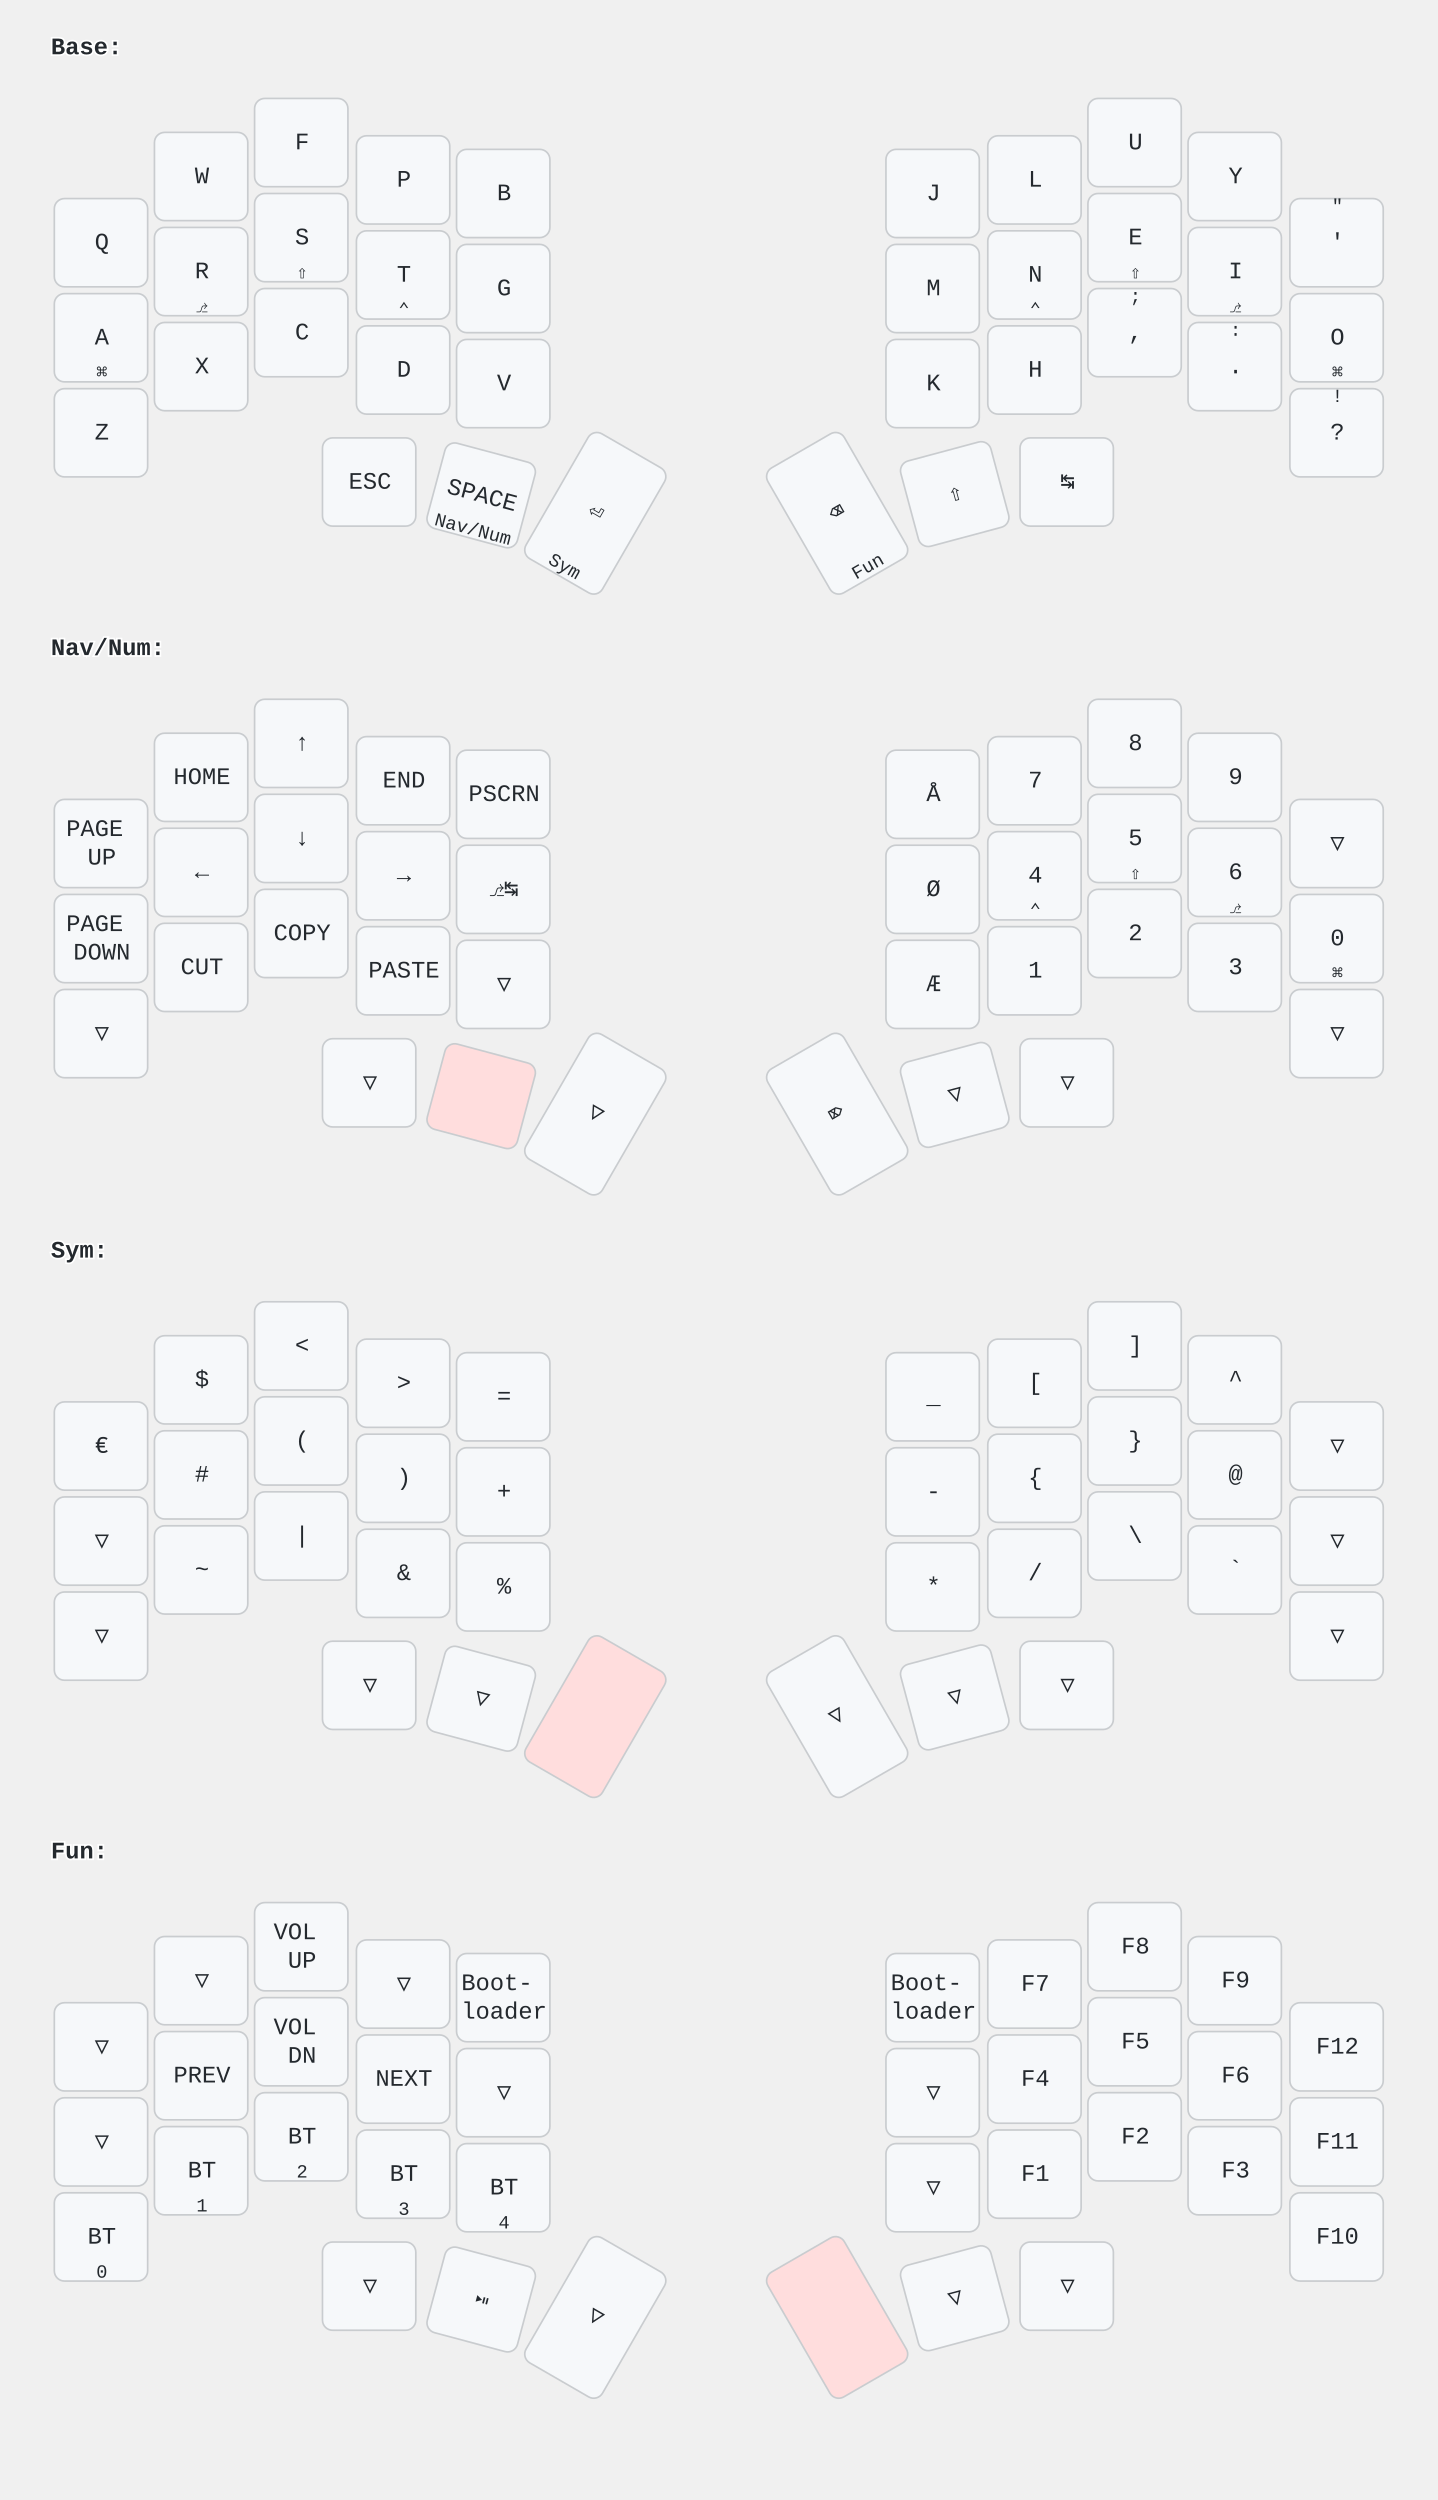
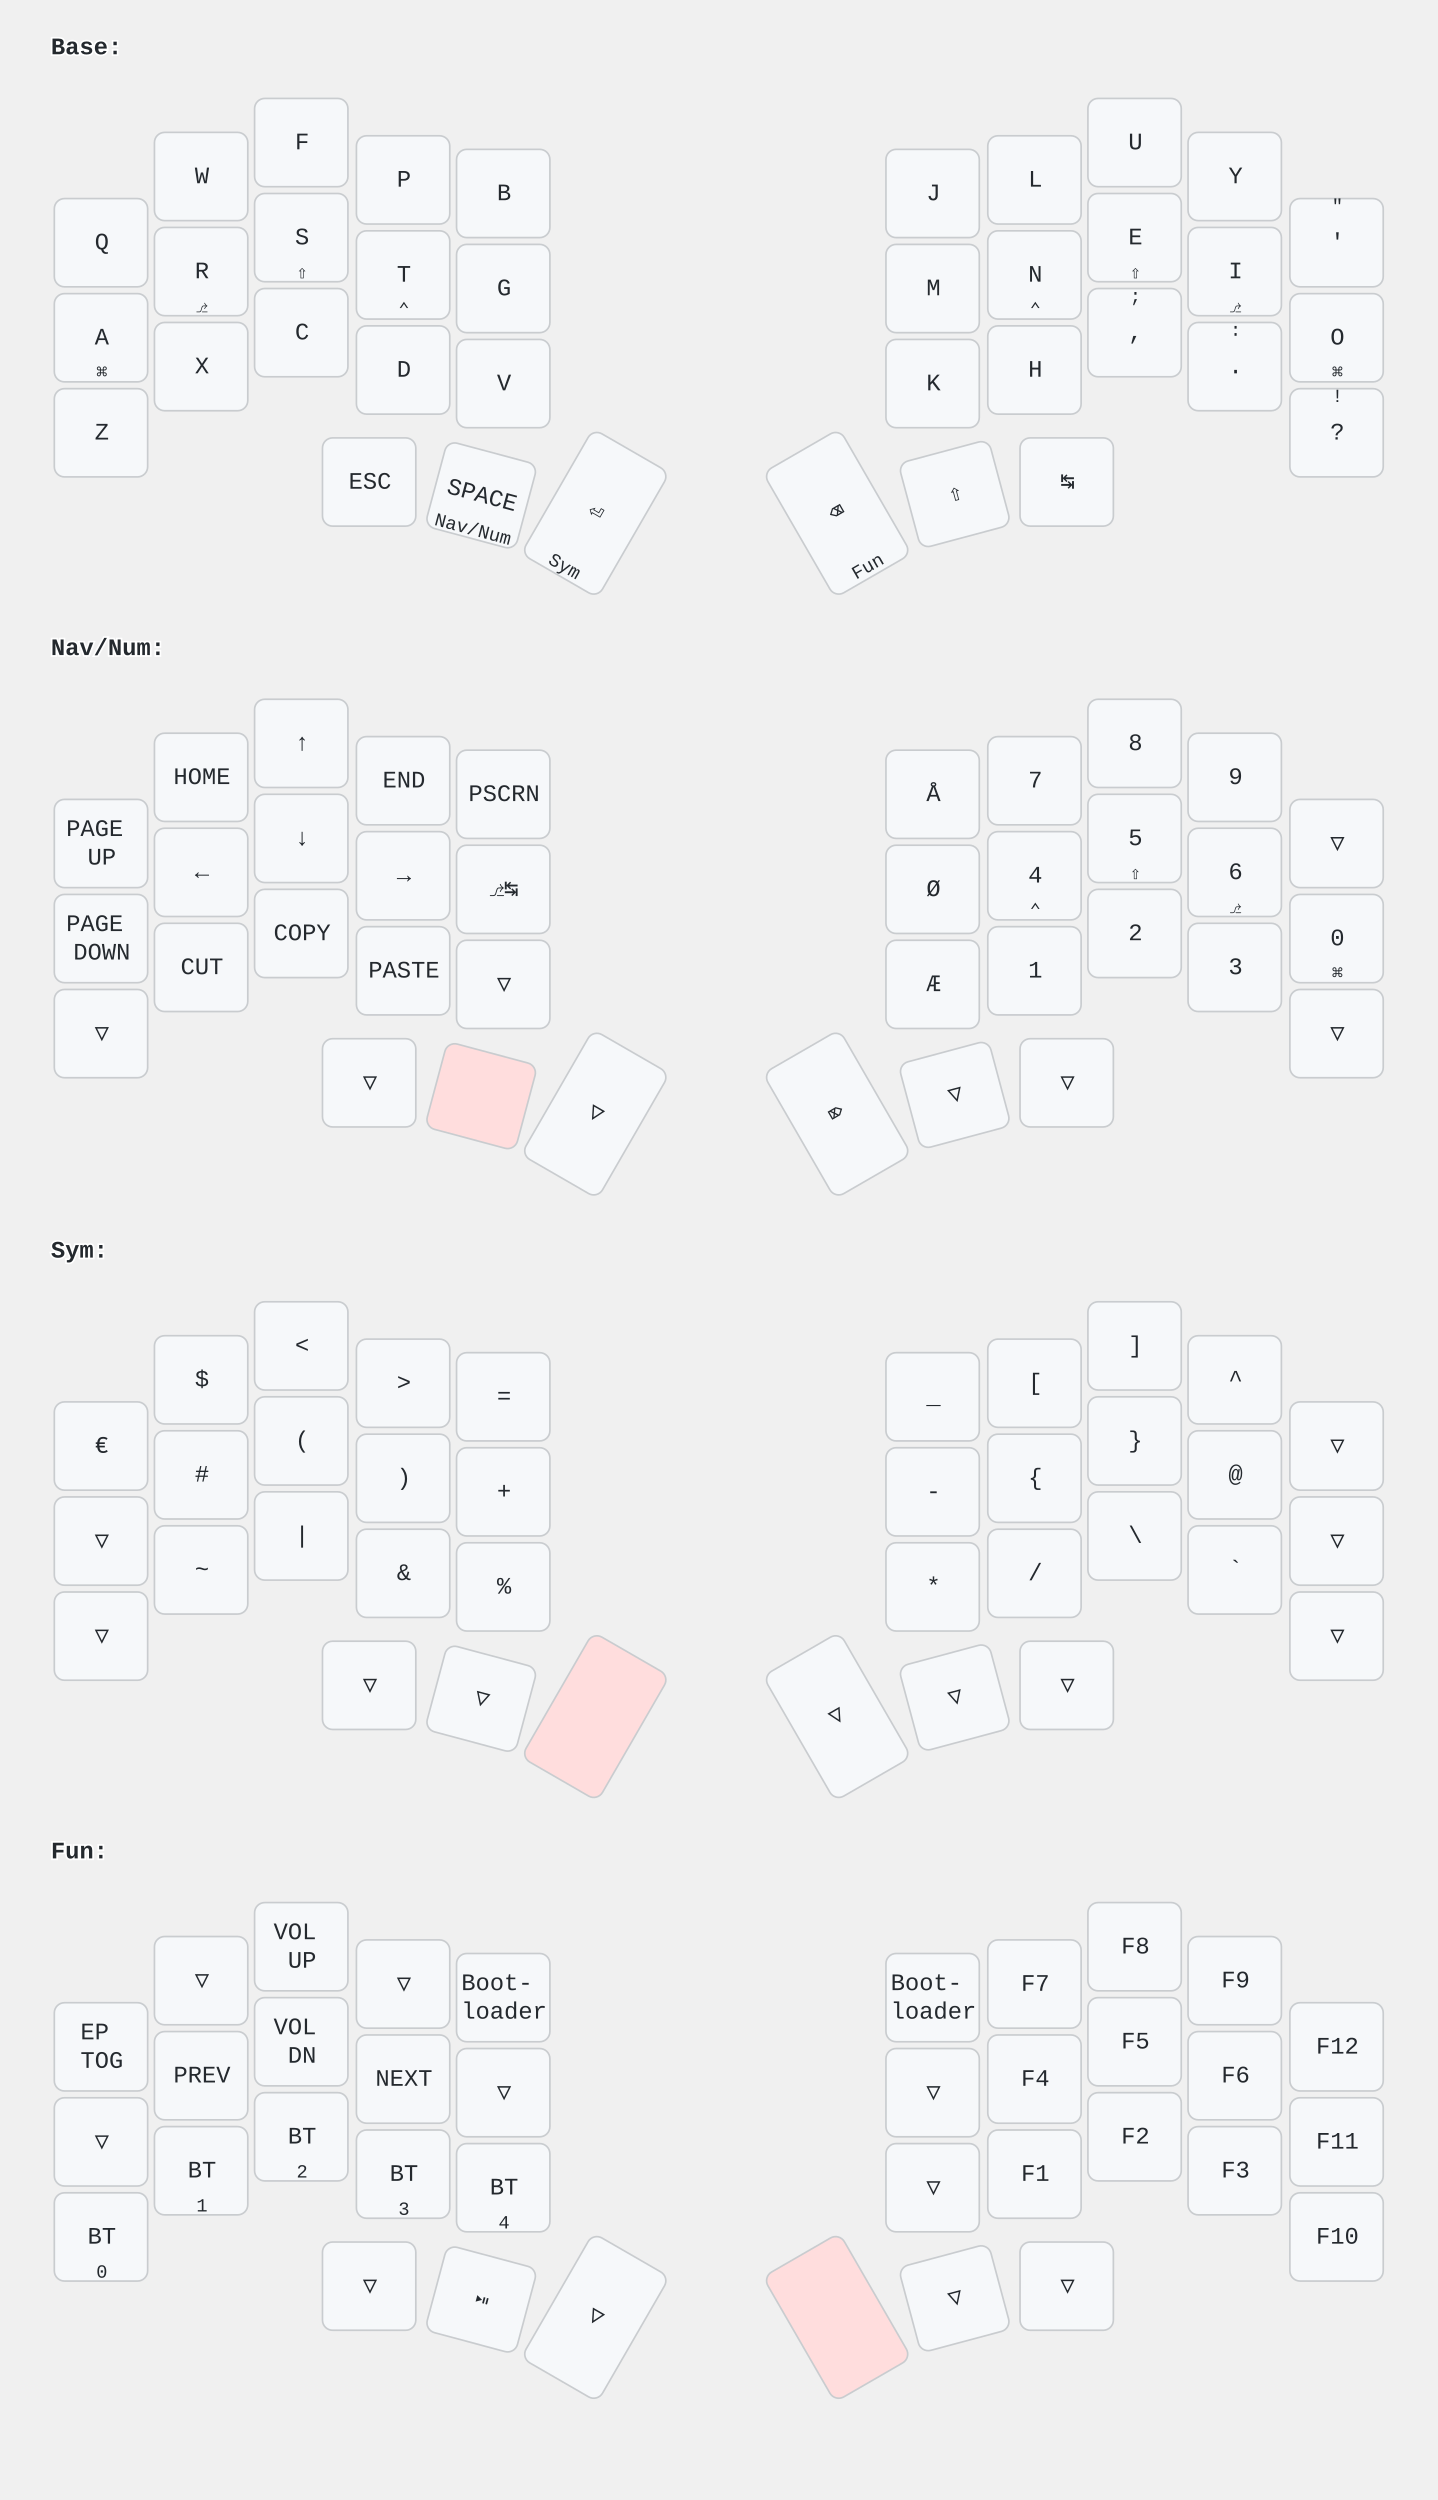
<svg xmlns="http://www.w3.org/2000/svg" width="847" height="1473" viewBox="0 0 847 1473" class="keymap">
  <style>/* font and background color specifications */
svg {
    font-family: SFMono-Regular,Consolas,Liberation Mono,Menlo,monospace;
    font-size: 14px;
    font-kerning: normal;
    text-rendering: optimizeLegibility;
    fill: #24292e;
}

/* default key styling */
rect {
    fill: #f6f8fa;
    stroke: #c9cccf;
    stroke-width: 1;
}

/* color accent for combo boxes */
rect.combo {
    fill: #cdf;
}

/* color accent for held keys */
rect.held, rect.combo.held {
    fill: #fdd;
}

/* color accent for ghost (optional) keys */
rect.ghost, rect.combo.ghost {
    fill: #ddd;
}

text {
    text-anchor: middle;
    dominant-baseline: middle;
}

/* styling for layer labels */
text.label {
    font-weight: bold;
    text-anchor: start;
    stroke: white;
    stroke-width: 2;
    paint-order: stroke;
}

/* styling for combo tap, and key hold/shifted label text */
text.combo, text.hold, text.shifted {
    font-size: 11px;
}

text.hold {
    text-anchor: middle;
    dominant-baseline: auto;
}

text.shifted {
    text-anchor: middle;
    dominant-baseline: hanging;
}

/* styling for hold/shifted label text in combo box */
text.combo.hold, text.combo.shifted {
    font-size: 8px;
}

/* styling for combo dendrons */
path {
    stroke-width: 1;
    stroke: gray;
    fill: none;
}
</style>
  <g transform="translate(30, 0)" class="layer-Base">
    <text x="0" y="28" class="label" id="Base">Base:</text>
    <g transform="translate(0, 56)">
      <g transform="translate(30, 87)" class="key keypos-0">
        <rect rx="6" ry="6" x="-28" y="-26" width="55" height="52" class="key" />
        <text x="0" y="0" class="key tap">Q</text>
      </g>
      <g transform="translate(89, 48)" class="key keypos-1">
        <rect rx="6" ry="6" x="-28" y="-26" width="55" height="52" class="key" />
        <text x="0" y="0" class="key tap">W</text>
      </g>
      <g transform="translate(148, 28)" class="key keypos-2">
        <rect rx="6" ry="6" x="-28" y="-26" width="55" height="52" class="key" />
        <text x="0" y="0" class="key tap">F</text>
      </g>
      <g transform="translate(208, 50)" class="key keypos-3">
        <rect rx="6" ry="6" x="-28" y="-26" width="55" height="52" class="key" />
        <text x="0" y="0" class="key tap">P</text>
      </g>
      <g transform="translate(267, 58)" class="key keypos-4">
        <rect rx="6" ry="6" x="-28" y="-26" width="55" height="52" class="key" />
        <text x="0" y="0" class="key tap">B</text>
      </g>
      <g transform="translate(520, 58)" class="key keypos-5">
        <rect rx="6" ry="6" x="-28" y="-26" width="55" height="52" class="key" />
        <text x="0" y="0" class="key tap">J</text>
      </g>
      <g transform="translate(580, 50)" class="key keypos-6">
        <rect rx="6" ry="6" x="-28" y="-26" width="55" height="52" class="key" />
        <text x="0" y="0" class="key tap">L</text>
      </g>
      <g transform="translate(639, 28)" class="key keypos-7">
        <rect rx="6" ry="6" x="-28" y="-26" width="55" height="52" class="key" />
        <text x="0" y="0" class="key tap">U</text>
      </g>
      <g transform="translate(698, 48)" class="key keypos-8">
        <rect rx="6" ry="6" x="-28" y="-26" width="55" height="52" class="key" />
        <text x="0" y="0" class="key tap">Y</text>
      </g>
      <g transform="translate(758, 87)" class="key keypos-9">
        <rect rx="6" ry="6" x="-28" y="-26" width="55" height="52" class="key" />
        <text x="0" y="0" class="key tap">'</text>
        <text x="0" y="-24" class="key shifted">"</text>
      </g>
      <g transform="translate(30, 143)" class="key keypos-10">
        <rect rx="6" ry="6" x="-28" y="-26" width="55" height="52" class="key" />
        <text x="0" y="0" class="key tap">A</text>
        <text x="0" y="24" class="key hold">⌘</text>
      </g>
      <g transform="translate(89, 104)" class="key keypos-11">
        <rect rx="6" ry="6" x="-28" y="-26" width="55" height="52" class="key" />
        <text x="0" y="0" class="key tap">R</text>
        <text x="0" y="24" class="key hold">⎇</text>
      </g>
      <g transform="translate(148, 84)" class="key keypos-12">
        <rect rx="6" ry="6" x="-28" y="-26" width="55" height="52" class="key" />
        <text x="0" y="0" class="key tap">S</text>
        <text x="0" y="24" class="key hold">⇧</text>
      </g>
      <g transform="translate(208, 106)" class="key keypos-13">
        <rect rx="6" ry="6" x="-28" y="-26" width="55" height="52" class="key" />
        <text x="0" y="0" class="key tap">T</text>
        <text x="0" y="24" class="key hold">⌃</text>
      </g>
      <g transform="translate(267, 114)" class="key keypos-14">
        <rect rx="6" ry="6" x="-28" y="-26" width="55" height="52" class="key" />
        <text x="0" y="0" class="key tap">G</text>
      </g>
      <g transform="translate(520, 114)" class="key keypos-15">
        <rect rx="6" ry="6" x="-28" y="-26" width="55" height="52" class="key" />
        <text x="0" y="0" class="key tap">M</text>
      </g>
      <g transform="translate(580, 106)" class="key keypos-16">
        <rect rx="6" ry="6" x="-28" y="-26" width="55" height="52" class="key" />
        <text x="0" y="0" class="key tap">N</text>
        <text x="0" y="24" class="key hold">⌃</text>
      </g>
      <g transform="translate(639, 84)" class="key keypos-17">
        <rect rx="6" ry="6" x="-28" y="-26" width="55" height="52" class="key" />
        <text x="0" y="0" class="key tap">E</text>
        <text x="0" y="24" class="key hold">⇧</text>
      </g>
      <g transform="translate(698, 104)" class="key keypos-18">
        <rect rx="6" ry="6" x="-28" y="-26" width="55" height="52" class="key" />
        <text x="0" y="0" class="key tap">I</text>
        <text x="0" y="24" class="key hold">⎇</text>
      </g>
      <g transform="translate(758, 143)" class="key keypos-19">
        <rect rx="6" ry="6" x="-28" y="-26" width="55" height="52" class="key" />
        <text x="0" y="0" class="key tap">O</text>
        <text x="0" y="24" class="key hold">⌘</text>
      </g>
      <g transform="translate(30, 199)" class="key keypos-20">
        <rect rx="6" ry="6" x="-28" y="-26" width="55" height="52" class="key" />
        <text x="0" y="0" class="key tap">Z</text>
      </g>
      <g transform="translate(89, 160)" class="key keypos-21">
        <rect rx="6" ry="6" x="-28" y="-26" width="55" height="52" class="key" />
        <text x="0" y="0" class="key tap">X</text>
      </g>
      <g transform="translate(148, 140)" class="key keypos-22">
        <rect rx="6" ry="6" x="-28" y="-26" width="55" height="52" class="key" />
        <text x="0" y="0" class="key tap">C</text>
      </g>
      <g transform="translate(208, 162)" class="key keypos-23">
        <rect rx="6" ry="6" x="-28" y="-26" width="55" height="52" class="key" />
        <text x="0" y="0" class="key tap">D</text>
      </g>
      <g transform="translate(267, 170)" class="key keypos-24">
        <rect rx="6" ry="6" x="-28" y="-26" width="55" height="52" class="key" />
        <text x="0" y="0" class="key tap">V</text>
      </g>
      <g transform="translate(520, 170)" class="key keypos-25">
        <rect rx="6" ry="6" x="-28" y="-26" width="55" height="52" class="key" />
        <text x="0" y="0" class="key tap">K</text>
      </g>
      <g transform="translate(580, 162)" class="key keypos-26">
        <rect rx="6" ry="6" x="-28" y="-26" width="55" height="52" class="key" />
        <text x="0" y="0" class="key tap">H</text>
      </g>
      <g transform="translate(639, 140)" class="key keypos-27">
        <rect rx="6" ry="6" x="-28" y="-26" width="55" height="52" class="key" />
        <text x="0" y="0" class="key tap">,</text>
        <text x="0" y="-24" class="key shifted">;</text>
      </g>
      <g transform="translate(698, 160)" class="key keypos-28">
        <rect rx="6" ry="6" x="-28" y="-26" width="55" height="52" class="key" />
        <text x="0" y="0" class="key tap">.</text>
        <text x="0" y="-24" class="key shifted">:</text>
      </g>
      <g transform="translate(758, 199)" class="key keypos-29">
        <rect rx="6" ry="6" x="-28" y="-26" width="55" height="52" class="key" />
        <text x="0" y="0" class="key tap">?</text>
        <text x="0" y="-24" class="key shifted">!</text>
      </g>
      <g transform="translate(188, 228)" class="key keypos-30">
        <rect rx="6" ry="6" x="-28" y="-26" width="55" height="52" class="key" />
        <text x="0" y="0" class="key tap">ESC</text>
      </g>
      <g transform="translate(254, 236) rotate(15.0)" class="key keypos-31">
        <rect rx="6" ry="6" x="-28" y="-26" width="55" height="52" class="key" />
        <text x="0" y="0" class="key tap">SPACE</text>
        <a href="#NavNum">
          <text x="0" y="24" class="key hold layer-activator">Nav/Num</text>
        </a>
      </g>
      <g transform="translate(321, 246) rotate(30.0)" class="key keypos-32">
        <rect rx="6" ry="6" x="-26" y="-42" width="52" height="85" class="key" />
        <text x="0" y="0" class="key tap">⏎</text>
        <a href="#Sym">
          <text x="0" y="40" class="key hold layer-activator">Sym</text>
        </a>
      </g>
      <g transform="translate(463, 246) rotate(-30.0)" class="key keypos-33">
        <rect rx="6" ry="6" x="-26" y="-42" width="52" height="85" class="key" />
        <text x="0" y="0" class="key tap">⌫</text>
        <a href="#Fun">
          <text x="0" y="40" class="key hold layer-activator">Fun</text>
        </a>
      </g>
      <g transform="translate(533, 235) rotate(-15.0)" class="key keypos-34">
        <rect rx="6" ry="6" x="-28" y="-26" width="55" height="52" class="key" />
        <text x="0" y="0" class="key tap">⇧</text>
      </g>
      <g transform="translate(599, 228)" class="key keypos-35">
        <rect rx="6" ry="6" x="-28" y="-26" width="55" height="52" class="key" />
        <text x="0" y="0" class="key tap">↹</text>
      </g>
    </g>
  </g>
  <g transform="translate(30, 354)" class="layer-Nav/Num">
    <text x="0" y="28" class="label" id="NavNum">Nav/Num:</text>
    <g transform="translate(0, 56)">
      <g transform="translate(30, 87)" class="key keypos-0">
        <rect rx="6" ry="6" x="-28" y="-26" width="55" height="52" class="key" />
        <text x="0" y="0" class="key tap">
          <tspan x="0" dy="-0.6em">PAGE</tspan>
          <tspan x="0" dy="1.2em">UP</tspan>
        </text>
      </g>
      <g transform="translate(89, 48)" class="key keypos-1">
        <rect rx="6" ry="6" x="-28" y="-26" width="55" height="52" class="key" />
        <text x="0" y="0" class="key tap">HOME</text>
      </g>
      <g transform="translate(148, 28)" class="key keypos-2">
        <rect rx="6" ry="6" x="-28" y="-26" width="55" height="52" class="key" />
        <text x="0" y="0" class="key tap">↑</text>
      </g>
      <g transform="translate(208, 50)" class="key keypos-3">
        <rect rx="6" ry="6" x="-28" y="-26" width="55" height="52" class="key" />
        <text x="0" y="0" class="key tap">END</text>
      </g>
      <g transform="translate(267, 58)" class="key keypos-4">
        <rect rx="6" ry="6" x="-28" y="-26" width="55" height="52" class="key" />
        <text x="0" y="0" class="key tap">PSCRN</text>
      </g>
      <g transform="translate(520, 58)" class="key keypos-5">
        <rect rx="6" ry="6" x="-28" y="-26" width="55" height="52" class="key" />
        <text x="0" y="0" class="key tap">Å</text>
      </g>
      <g transform="translate(580, 50)" class="key keypos-6">
        <rect rx="6" ry="6" x="-28" y="-26" width="55" height="52" class="key" />
        <text x="0" y="0" class="key tap">7</text>
      </g>
      <g transform="translate(639, 28)" class="key keypos-7">
        <rect rx="6" ry="6" x="-28" y="-26" width="55" height="52" class="key" />
        <text x="0" y="0" class="key tap">8</text>
      </g>
      <g transform="translate(698, 48)" class="key keypos-8">
        <rect rx="6" ry="6" x="-28" y="-26" width="55" height="52" class="key" />
        <text x="0" y="0" class="key tap">9</text>
      </g>
      <g transform="translate(758, 87)" class="key trans keypos-9">
        <rect rx="6" ry="6" x="-28" y="-26" width="55" height="52" class="key trans" />
        <text x="0" y="0" class="key trans tap">▽</text>
      </g>
      <g transform="translate(30, 143)" class="key keypos-10">
        <rect rx="6" ry="6" x="-28" y="-26" width="55" height="52" class="key" />
        <text x="0" y="0" class="key tap">
          <tspan x="0" dy="-0.6em">PAGE</tspan>
          <tspan x="0" dy="1.2em">DOWN</tspan>
        </text>
      </g>
      <g transform="translate(89, 104)" class="key keypos-11">
        <rect rx="6" ry="6" x="-28" y="-26" width="55" height="52" class="key" />
        <text x="0" y="0" class="key tap">←</text>
      </g>
      <g transform="translate(148, 84)" class="key keypos-12">
        <rect rx="6" ry="6" x="-28" y="-26" width="55" height="52" class="key" />
        <text x="0" y="0" class="key tap">↓</text>
      </g>
      <g transform="translate(208, 106)" class="key keypos-13">
        <rect rx="6" ry="6" x="-28" y="-26" width="55" height="52" class="key" />
        <text x="0" y="0" class="key tap">→</text>
      </g>
      <g transform="translate(267, 114)" class="key keypos-14">
        <rect rx="6" ry="6" x="-28" y="-26" width="55" height="52" class="key" />
        <text x="0" y="0" class="key tap">⎇↹</text>
      </g>
      <g transform="translate(520, 114)" class="key keypos-15">
        <rect rx="6" ry="6" x="-28" y="-26" width="55" height="52" class="key" />
        <text x="0" y="0" class="key tap">Ø</text>
      </g>
      <g transform="translate(580, 106)" class="key keypos-16">
        <rect rx="6" ry="6" x="-28" y="-26" width="55" height="52" class="key" />
        <text x="0" y="0" class="key tap">4</text>
        <text x="0" y="24" class="key hold">⌃</text>
      </g>
      <g transform="translate(639, 84)" class="key keypos-17">
        <rect rx="6" ry="6" x="-28" y="-26" width="55" height="52" class="key" />
        <text x="0" y="0" class="key tap">5</text>
        <text x="0" y="24" class="key hold">⇧</text>
      </g>
      <g transform="translate(698, 104)" class="key keypos-18">
        <rect rx="6" ry="6" x="-28" y="-26" width="55" height="52" class="key" />
        <text x="0" y="0" class="key tap">6</text>
        <text x="0" y="24" class="key hold">⎇</text>
      </g>
      <g transform="translate(758, 143)" class="key keypos-19">
        <rect rx="6" ry="6" x="-28" y="-26" width="55" height="52" class="key" />
        <text x="0" y="0" class="key tap">0</text>
        <text x="0" y="24" class="key hold">⌘</text>
      </g>
      <g transform="translate(30, 199)" class="key trans keypos-20">
        <rect rx="6" ry="6" x="-28" y="-26" width="55" height="52" class="key trans" />
        <text x="0" y="0" class="key trans tap">▽</text>
      </g>
      <g transform="translate(89, 160)" class="key keypos-21">
        <rect rx="6" ry="6" x="-28" y="-26" width="55" height="52" class="key" />
        <text x="0" y="0" class="key tap">CUT</text>
      </g>
      <g transform="translate(148, 140)" class="key keypos-22">
        <rect rx="6" ry="6" x="-28" y="-26" width="55" height="52" class="key" />
        <text x="0" y="0" class="key tap">COPY</text>
      </g>
      <g transform="translate(208, 162)" class="key keypos-23">
        <rect rx="6" ry="6" x="-28" y="-26" width="55" height="52" class="key" />
        <text x="0" y="0" class="key tap">PASTE</text>
      </g>
      <g transform="translate(267, 170)" class="key trans keypos-24">
        <rect rx="6" ry="6" x="-28" y="-26" width="55" height="52" class="key trans" />
        <text x="0" y="0" class="key trans tap">▽</text>
      </g>
      <g transform="translate(520, 170)" class="key keypos-25">
        <rect rx="6" ry="6" x="-28" y="-26" width="55" height="52" class="key" />
        <text x="0" y="0" class="key tap">Æ</text>
      </g>
      <g transform="translate(580, 162)" class="key keypos-26">
        <rect rx="6" ry="6" x="-28" y="-26" width="55" height="52" class="key" />
        <text x="0" y="0" class="key tap">1</text>
      </g>
      <g transform="translate(639, 140)" class="key keypos-27">
        <rect rx="6" ry="6" x="-28" y="-26" width="55" height="52" class="key" />
        <text x="0" y="0" class="key tap">2</text>
      </g>
      <g transform="translate(698, 160)" class="key keypos-28">
        <rect rx="6" ry="6" x="-28" y="-26" width="55" height="52" class="key" />
        <text x="0" y="0" class="key tap">3</text>
      </g>
      <g transform="translate(758, 199)" class="key trans keypos-29">
        <rect rx="6" ry="6" x="-28" y="-26" width="55" height="52" class="key trans" />
        <text x="0" y="0" class="key trans tap">▽</text>
      </g>
      <g transform="translate(188, 228)" class="key trans keypos-30">
        <rect rx="6" ry="6" x="-28" y="-26" width="55" height="52" class="key trans" />
        <text x="0" y="0" class="key trans tap">▽</text>
      </g>
      <g transform="translate(254, 236) rotate(15.0)" class="key held keypos-31">
        <rect rx="6" ry="6" x="-28" y="-26" width="55" height="52" class="key held" />
      </g>
      <g transform="translate(321, 246) rotate(30.0)" class="key trans keypos-32">
        <rect rx="6" ry="6" x="-26" y="-42" width="52" height="85" class="key trans" />
        <text x="0" y="0" class="key trans tap">▽</text>
      </g>
      <g transform="translate(463, 246) rotate(-30.0)" class="key keypos-33">
        <rect rx="6" ry="6" x="-26" y="-42" width="52" height="85" class="key" />
        <text x="0" y="0" class="key tap">⌦</text>
      </g>
      <g transform="translate(533, 235) rotate(-15.0)" class="key trans keypos-34">
        <rect rx="6" ry="6" x="-28" y="-26" width="55" height="52" class="key trans" />
        <text x="0" y="0" class="key trans tap">▽</text>
      </g>
      <g transform="translate(599, 228)" class="key trans keypos-35">
        <rect rx="6" ry="6" x="-28" y="-26" width="55" height="52" class="key trans" />
        <text x="0" y="0" class="key trans tap">▽</text>
      </g>
    </g>
  </g>
  <g transform="translate(30, 709)" class="layer-Sym">
    <text x="0" y="28" class="label" id="Sym">Sym:</text>
    <g transform="translate(0, 56)">
      <g transform="translate(30, 87)" class="key keypos-0">
        <rect rx="6" ry="6" x="-28" y="-26" width="55" height="52" class="key" />
        <text x="0" y="0" class="key tap">€</text>
      </g>
      <g transform="translate(89, 48)" class="key keypos-1">
        <rect rx="6" ry="6" x="-28" y="-26" width="55" height="52" class="key" />
        <text x="0" y="0" class="key tap">$</text>
      </g>
      <g transform="translate(148, 28)" class="key keypos-2">
        <rect rx="6" ry="6" x="-28" y="-26" width="55" height="52" class="key" />
        <text x="0" y="0" class="key tap">&lt;</text>
      </g>
      <g transform="translate(208, 50)" class="key keypos-3">
        <rect rx="6" ry="6" x="-28" y="-26" width="55" height="52" class="key" />
        <text x="0" y="0" class="key tap">&gt;</text>
      </g>
      <g transform="translate(267, 58)" class="key keypos-4">
        <rect rx="6" ry="6" x="-28" y="-26" width="55" height="52" class="key" />
        <text x="0" y="0" class="key tap">=</text>
      </g>
      <g transform="translate(520, 58)" class="key keypos-5">
        <rect rx="6" ry="6" x="-28" y="-26" width="55" height="52" class="key" />
        <text x="0" y="0" class="key tap">_</text>
      </g>
      <g transform="translate(580, 50)" class="key keypos-6">
        <rect rx="6" ry="6" x="-28" y="-26" width="55" height="52" class="key" />
        <text x="0" y="0" class="key tap">[</text>
      </g>
      <g transform="translate(639, 28)" class="key keypos-7">
        <rect rx="6" ry="6" x="-28" y="-26" width="55" height="52" class="key" />
        <text x="0" y="0" class="key tap">]</text>
      </g>
      <g transform="translate(698, 48)" class="key keypos-8">
        <rect rx="6" ry="6" x="-28" y="-26" width="55" height="52" class="key" />
        <text x="0" y="0" class="key tap">^</text>
      </g>
      <g transform="translate(758, 87)" class="key trans keypos-9">
        <rect rx="6" ry="6" x="-28" y="-26" width="55" height="52" class="key trans" />
        <text x="0" y="0" class="key trans tap">▽</text>
      </g>
      <g transform="translate(30, 143)" class="key trans keypos-10">
        <rect rx="6" ry="6" x="-28" y="-26" width="55" height="52" class="key trans" />
        <text x="0" y="0" class="key trans tap">▽</text>
      </g>
      <g transform="translate(89, 104)" class="key keypos-11">
        <rect rx="6" ry="6" x="-28" y="-26" width="55" height="52" class="key" />
        <text x="0" y="0" class="key tap">#</text>
      </g>
      <g transform="translate(148, 84)" class="key keypos-12">
        <rect rx="6" ry="6" x="-28" y="-26" width="55" height="52" class="key" />
        <text x="0" y="0" class="key tap">(</text>
      </g>
      <g transform="translate(208, 106)" class="key keypos-13">
        <rect rx="6" ry="6" x="-28" y="-26" width="55" height="52" class="key" />
        <text x="0" y="0" class="key tap">)</text>
      </g>
      <g transform="translate(267, 114)" class="key keypos-14">
        <rect rx="6" ry="6" x="-28" y="-26" width="55" height="52" class="key" />
        <text x="0" y="0" class="key tap">+</text>
      </g>
      <g transform="translate(520, 114)" class="key keypos-15">
        <rect rx="6" ry="6" x="-28" y="-26" width="55" height="52" class="key" />
        <text x="0" y="0" class="key tap">-</text>
      </g>
      <g transform="translate(580, 106)" class="key keypos-16">
        <rect rx="6" ry="6" x="-28" y="-26" width="55" height="52" class="key" />
        <text x="0" y="0" class="key tap">{</text>
      </g>
      <g transform="translate(639, 84)" class="key keypos-17">
        <rect rx="6" ry="6" x="-28" y="-26" width="55" height="52" class="key" />
        <text x="0" y="0" class="key tap">}</text>
      </g>
      <g transform="translate(698, 104)" class="key keypos-18">
        <rect rx="6" ry="6" x="-28" y="-26" width="55" height="52" class="key" />
        <text x="0" y="0" class="key tap">@</text>
      </g>
      <g transform="translate(758, 143)" class="key trans keypos-19">
        <rect rx="6" ry="6" x="-28" y="-26" width="55" height="52" class="key trans" />
        <text x="0" y="0" class="key trans tap">▽</text>
      </g>
      <g transform="translate(30, 199)" class="key trans keypos-20">
        <rect rx="6" ry="6" x="-28" y="-26" width="55" height="52" class="key trans" />
        <text x="0" y="0" class="key trans tap">▽</text>
      </g>
      <g transform="translate(89, 160)" class="key keypos-21">
        <rect rx="6" ry="6" x="-28" y="-26" width="55" height="52" class="key" />
        <text x="0" y="0" class="key tap">~</text>
      </g>
      <g transform="translate(148, 140)" class="key keypos-22">
        <rect rx="6" ry="6" x="-28" y="-26" width="55" height="52" class="key" />
        <text x="0" y="0" class="key tap">|</text>
      </g>
      <g transform="translate(208, 162)" class="key keypos-23">
        <rect rx="6" ry="6" x="-28" y="-26" width="55" height="52" class="key" />
        <text x="0" y="0" class="key tap">&amp;</text>
      </g>
      <g transform="translate(267, 170)" class="key keypos-24">
        <rect rx="6" ry="6" x="-28" y="-26" width="55" height="52" class="key" />
        <text x="0" y="0" class="key tap">%</text>
      </g>
      <g transform="translate(520, 170)" class="key keypos-25">
        <rect rx="6" ry="6" x="-28" y="-26" width="55" height="52" class="key" />
        <text x="0" y="0" class="key tap">*</text>
      </g>
      <g transform="translate(580, 162)" class="key keypos-26">
        <rect rx="6" ry="6" x="-28" y="-26" width="55" height="52" class="key" />
        <text x="0" y="0" class="key tap">/</text>
      </g>
      <g transform="translate(639, 140)" class="key keypos-27">
        <rect rx="6" ry="6" x="-28" y="-26" width="55" height="52" class="key" />
        <text x="0" y="0" class="key tap">\</text>
      </g>
      <g transform="translate(698, 160)" class="key keypos-28">
        <rect rx="6" ry="6" x="-28" y="-26" width="55" height="52" class="key" />
        <text x="0" y="0" class="key tap">`</text>
      </g>
      <g transform="translate(758, 199)" class="key trans keypos-29">
        <rect rx="6" ry="6" x="-28" y="-26" width="55" height="52" class="key trans" />
        <text x="0" y="0" class="key trans tap">▽</text>
      </g>
      <g transform="translate(188, 228)" class="key trans keypos-30">
        <rect rx="6" ry="6" x="-28" y="-26" width="55" height="52" class="key trans" />
        <text x="0" y="0" class="key trans tap">▽</text>
      </g>
      <g transform="translate(254, 236) rotate(15.0)" class="key trans keypos-31">
        <rect rx="6" ry="6" x="-28" y="-26" width="55" height="52" class="key trans" />
        <text x="0" y="0" class="key trans tap">▽</text>
      </g>
      <g transform="translate(321, 246) rotate(30.0)" class="key held keypos-32">
        <rect rx="6" ry="6" x="-26" y="-42" width="52" height="85" class="key held" />
      </g>
      <g transform="translate(463, 246) rotate(-30.0)" class="key trans keypos-33">
        <rect rx="6" ry="6" x="-26" y="-42" width="52" height="85" class="key trans" />
        <text x="0" y="0" class="key trans tap">▽</text>
      </g>
      <g transform="translate(533, 235) rotate(-15.0)" class="key trans keypos-34">
        <rect rx="6" ry="6" x="-28" y="-26" width="55" height="52" class="key trans" />
        <text x="0" y="0" class="key trans tap">▽</text>
      </g>
      <g transform="translate(599, 228)" class="key trans keypos-35">
        <rect rx="6" ry="6" x="-28" y="-26" width="55" height="52" class="key trans" />
        <text x="0" y="0" class="key trans tap">▽</text>
      </g>
    </g>
  </g>
  <g transform="translate(30, 1063)" class="layer-Fun">
    <text x="0" y="28" class="label" id="Fun">Fun:</text>
    <g transform="translate(0, 56)">
-       <g transform="translate(30, 87)" class="key trans keypos-0">
-         <rect rx="6" ry="6" x="-28" y="-26" width="55" height="52" class="key trans" />
-         <text x="0" y="0" class="key trans tap">▽</text>
+       <g transform="translate(30, 87)" class="key keypos-0">
+         <rect rx="6" ry="6" x="-28" y="-26" width="55" height="52" class="key" />
+         <text x="0" y="0" class="key tap">
+           <tspan x="0" dy="-0.6em">EP</tspan>
+           <tspan x="0" dy="1.2em">TOG</tspan>
+         </text>
      </g>
      <g transform="translate(89, 48)" class="key trans keypos-1">
        <rect rx="6" ry="6" x="-28" y="-26" width="55" height="52" class="key trans" />
        <text x="0" y="0" class="key trans tap">▽</text>
      </g>
      <g transform="translate(148, 28)" class="key keypos-2">
        <rect rx="6" ry="6" x="-28" y="-26" width="55" height="52" class="key" />
        <text x="0" y="0" class="key tap">
          <tspan x="0" dy="-0.6em">VOL</tspan>
          <tspan x="0" dy="1.2em">UP</tspan>
        </text>
      </g>
      <g transform="translate(208, 50)" class="key trans keypos-3">
        <rect rx="6" ry="6" x="-28" y="-26" width="55" height="52" class="key trans" />
        <text x="0" y="0" class="key trans tap">▽</text>
      </g>
      <g transform="translate(267, 58)" class="key keypos-4">
        <rect rx="6" ry="6" x="-28" y="-26" width="55" height="52" class="key" />
        <text x="0" y="0" class="key tap">
          <tspan x="0" dy="-0.6em">Boot-</tspan>
          <tspan x="0" dy="1.2em">loader</tspan>
        </text>
      </g>
      <g transform="translate(520, 58)" class="key keypos-5">
        <rect rx="6" ry="6" x="-28" y="-26" width="55" height="52" class="key" />
        <text x="0" y="0" class="key tap">
          <tspan x="0" dy="-0.6em">Boot-</tspan>
          <tspan x="0" dy="1.2em">loader</tspan>
        </text>
      </g>
      <g transform="translate(580, 50)" class="key keypos-6">
        <rect rx="6" ry="6" x="-28" y="-26" width="55" height="52" class="key" />
        <text x="0" y="0" class="key tap">F7</text>
      </g>
      <g transform="translate(639, 28)" class="key keypos-7">
        <rect rx="6" ry="6" x="-28" y="-26" width="55" height="52" class="key" />
        <text x="0" y="0" class="key tap">F8</text>
      </g>
      <g transform="translate(698, 48)" class="key keypos-8">
        <rect rx="6" ry="6" x="-28" y="-26" width="55" height="52" class="key" />
        <text x="0" y="0" class="key tap">F9</text>
      </g>
      <g transform="translate(758, 87)" class="key keypos-9">
        <rect rx="6" ry="6" x="-28" y="-26" width="55" height="52" class="key" />
        <text x="0" y="0" class="key tap">F12</text>
      </g>
      <g transform="translate(30, 143)" class="key trans keypos-10">
        <rect rx="6" ry="6" x="-28" y="-26" width="55" height="52" class="key trans" />
        <text x="0" y="0" class="key trans tap">▽</text>
      </g>
      <g transform="translate(89, 104)" class="key keypos-11">
        <rect rx="6" ry="6" x="-28" y="-26" width="55" height="52" class="key" />
        <text x="0" y="0" class="key tap">PREV</text>
      </g>
      <g transform="translate(148, 84)" class="key keypos-12">
        <rect rx="6" ry="6" x="-28" y="-26" width="55" height="52" class="key" />
        <text x="0" y="0" class="key tap">
          <tspan x="0" dy="-0.6em">VOL</tspan>
          <tspan x="0" dy="1.2em">DN</tspan>
        </text>
      </g>
      <g transform="translate(208, 106)" class="key keypos-13">
        <rect rx="6" ry="6" x="-28" y="-26" width="55" height="52" class="key" />
        <text x="0" y="0" class="key tap">NEXT</text>
      </g>
      <g transform="translate(267, 114)" class="key trans keypos-14">
        <rect rx="6" ry="6" x="-28" y="-26" width="55" height="52" class="key trans" />
        <text x="0" y="0" class="key trans tap">▽</text>
      </g>
      <g transform="translate(520, 114)" class="key trans keypos-15">
        <rect rx="6" ry="6" x="-28" y="-26" width="55" height="52" class="key trans" />
        <text x="0" y="0" class="key trans tap">▽</text>
      </g>
      <g transform="translate(580, 106)" class="key keypos-16">
        <rect rx="6" ry="6" x="-28" y="-26" width="55" height="52" class="key" />
        <text x="0" y="0" class="key tap">F4</text>
      </g>
      <g transform="translate(639, 84)" class="key keypos-17">
        <rect rx="6" ry="6" x="-28" y="-26" width="55" height="52" class="key" />
        <text x="0" y="0" class="key tap">F5</text>
      </g>
      <g transform="translate(698, 104)" class="key keypos-18">
        <rect rx="6" ry="6" x="-28" y="-26" width="55" height="52" class="key" />
        <text x="0" y="0" class="key tap">F6</text>
      </g>
      <g transform="translate(758, 143)" class="key keypos-19">
        <rect rx="6" ry="6" x="-28" y="-26" width="55" height="52" class="key" />
        <text x="0" y="0" class="key tap">F11</text>
      </g>
      <g transform="translate(30, 199)" class="key keypos-20">
        <rect rx="6" ry="6" x="-28" y="-26" width="55" height="52" class="key" />
        <text x="0" y="0" class="key tap">BT</text>
        <text x="0" y="24" class="key hold">0</text>
      </g>
      <g transform="translate(89, 160)" class="key keypos-21">
        <rect rx="6" ry="6" x="-28" y="-26" width="55" height="52" class="key" />
        <text x="0" y="0" class="key tap">BT</text>
        <text x="0" y="24" class="key hold">1</text>
      </g>
      <g transform="translate(148, 140)" class="key keypos-22">
        <rect rx="6" ry="6" x="-28" y="-26" width="55" height="52" class="key" />
        <text x="0" y="0" class="key tap">BT</text>
        <text x="0" y="24" class="key hold">2</text>
      </g>
      <g transform="translate(208, 162)" class="key keypos-23">
        <rect rx="6" ry="6" x="-28" y="-26" width="55" height="52" class="key" />
        <text x="0" y="0" class="key tap">BT</text>
        <text x="0" y="24" class="key hold">3</text>
      </g>
      <g transform="translate(267, 170)" class="key keypos-24">
        <rect rx="6" ry="6" x="-28" y="-26" width="55" height="52" class="key" />
        <text x="0" y="0" class="key tap">BT</text>
        <text x="0" y="24" class="key hold">4</text>
      </g>
      <g transform="translate(520, 170)" class="key trans keypos-25">
        <rect rx="6" ry="6" x="-28" y="-26" width="55" height="52" class="key trans" />
        <text x="0" y="0" class="key trans tap">▽</text>
      </g>
      <g transform="translate(580, 162)" class="key keypos-26">
        <rect rx="6" ry="6" x="-28" y="-26" width="55" height="52" class="key" />
        <text x="0" y="0" class="key tap">F1</text>
      </g>
      <g transform="translate(639, 140)" class="key keypos-27">
        <rect rx="6" ry="6" x="-28" y="-26" width="55" height="52" class="key" />
        <text x="0" y="0" class="key tap">F2</text>
      </g>
      <g transform="translate(698, 160)" class="key keypos-28">
        <rect rx="6" ry="6" x="-28" y="-26" width="55" height="52" class="key" />
        <text x="0" y="0" class="key tap">F3</text>
      </g>
      <g transform="translate(758, 199)" class="key keypos-29">
        <rect rx="6" ry="6" x="-28" y="-26" width="55" height="52" class="key" />
        <text x="0" y="0" class="key tap">F10</text>
      </g>
      <g transform="translate(188, 228)" class="key trans keypos-30">
        <rect rx="6" ry="6" x="-28" y="-26" width="55" height="52" class="key trans" />
        <text x="0" y="0" class="key trans tap">▽</text>
      </g>
      <g transform="translate(254, 236) rotate(15.0)" class="key keypos-31">
        <rect rx="6" ry="6" x="-28" y="-26" width="55" height="52" class="key" />
        <text x="0" y="0" class="key tap">⏯</text>
      </g>
      <g transform="translate(321, 246) rotate(30.0)" class="key trans keypos-32">
        <rect rx="6" ry="6" x="-26" y="-42" width="52" height="85" class="key trans" />
        <text x="0" y="0" class="key trans tap">▽</text>
      </g>
      <g transform="translate(463, 246) rotate(-30.0)" class="key held keypos-33">
        <rect rx="6" ry="6" x="-26" y="-42" width="52" height="85" class="key held" />
      </g>
      <g transform="translate(533, 235) rotate(-15.0)" class="key trans keypos-34">
        <rect rx="6" ry="6" x="-28" y="-26" width="55" height="52" class="key trans" />
        <text x="0" y="0" class="key trans tap">▽</text>
      </g>
      <g transform="translate(599, 228)" class="key trans keypos-35">
        <rect rx="6" ry="6" x="-28" y="-26" width="55" height="52" class="key trans" />
        <text x="0" y="0" class="key trans tap">▽</text>
      </g>
    </g>
  </g>
</svg>
